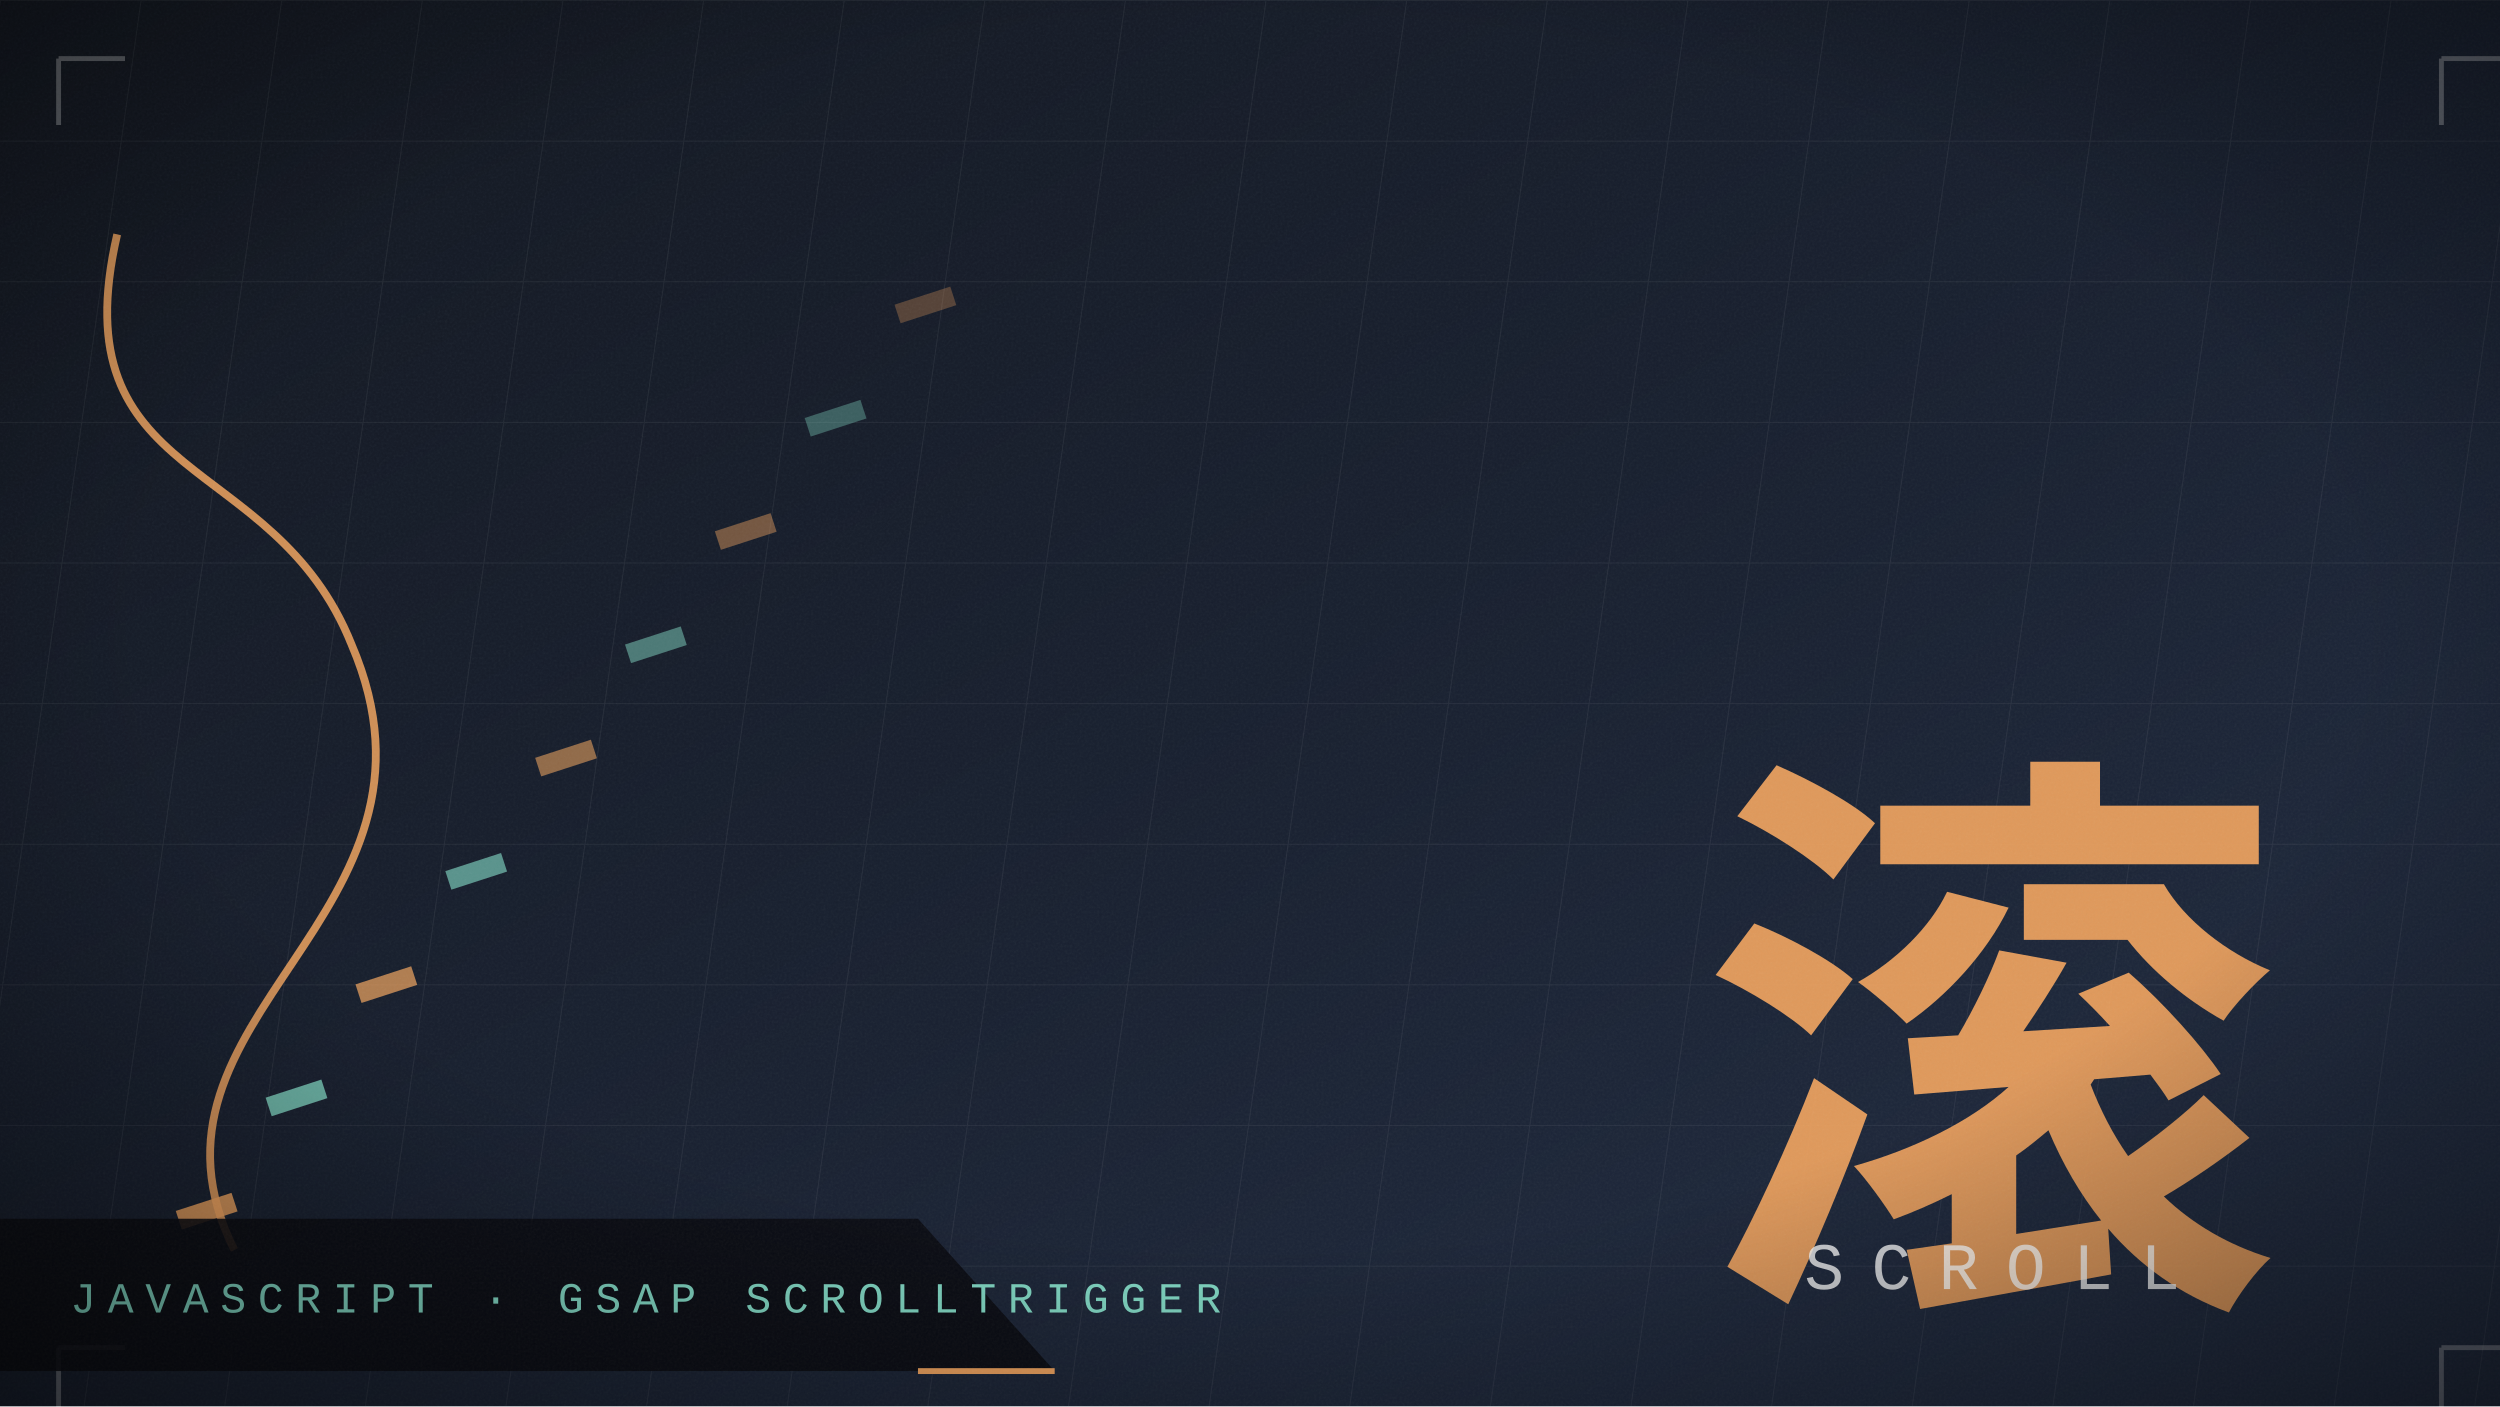
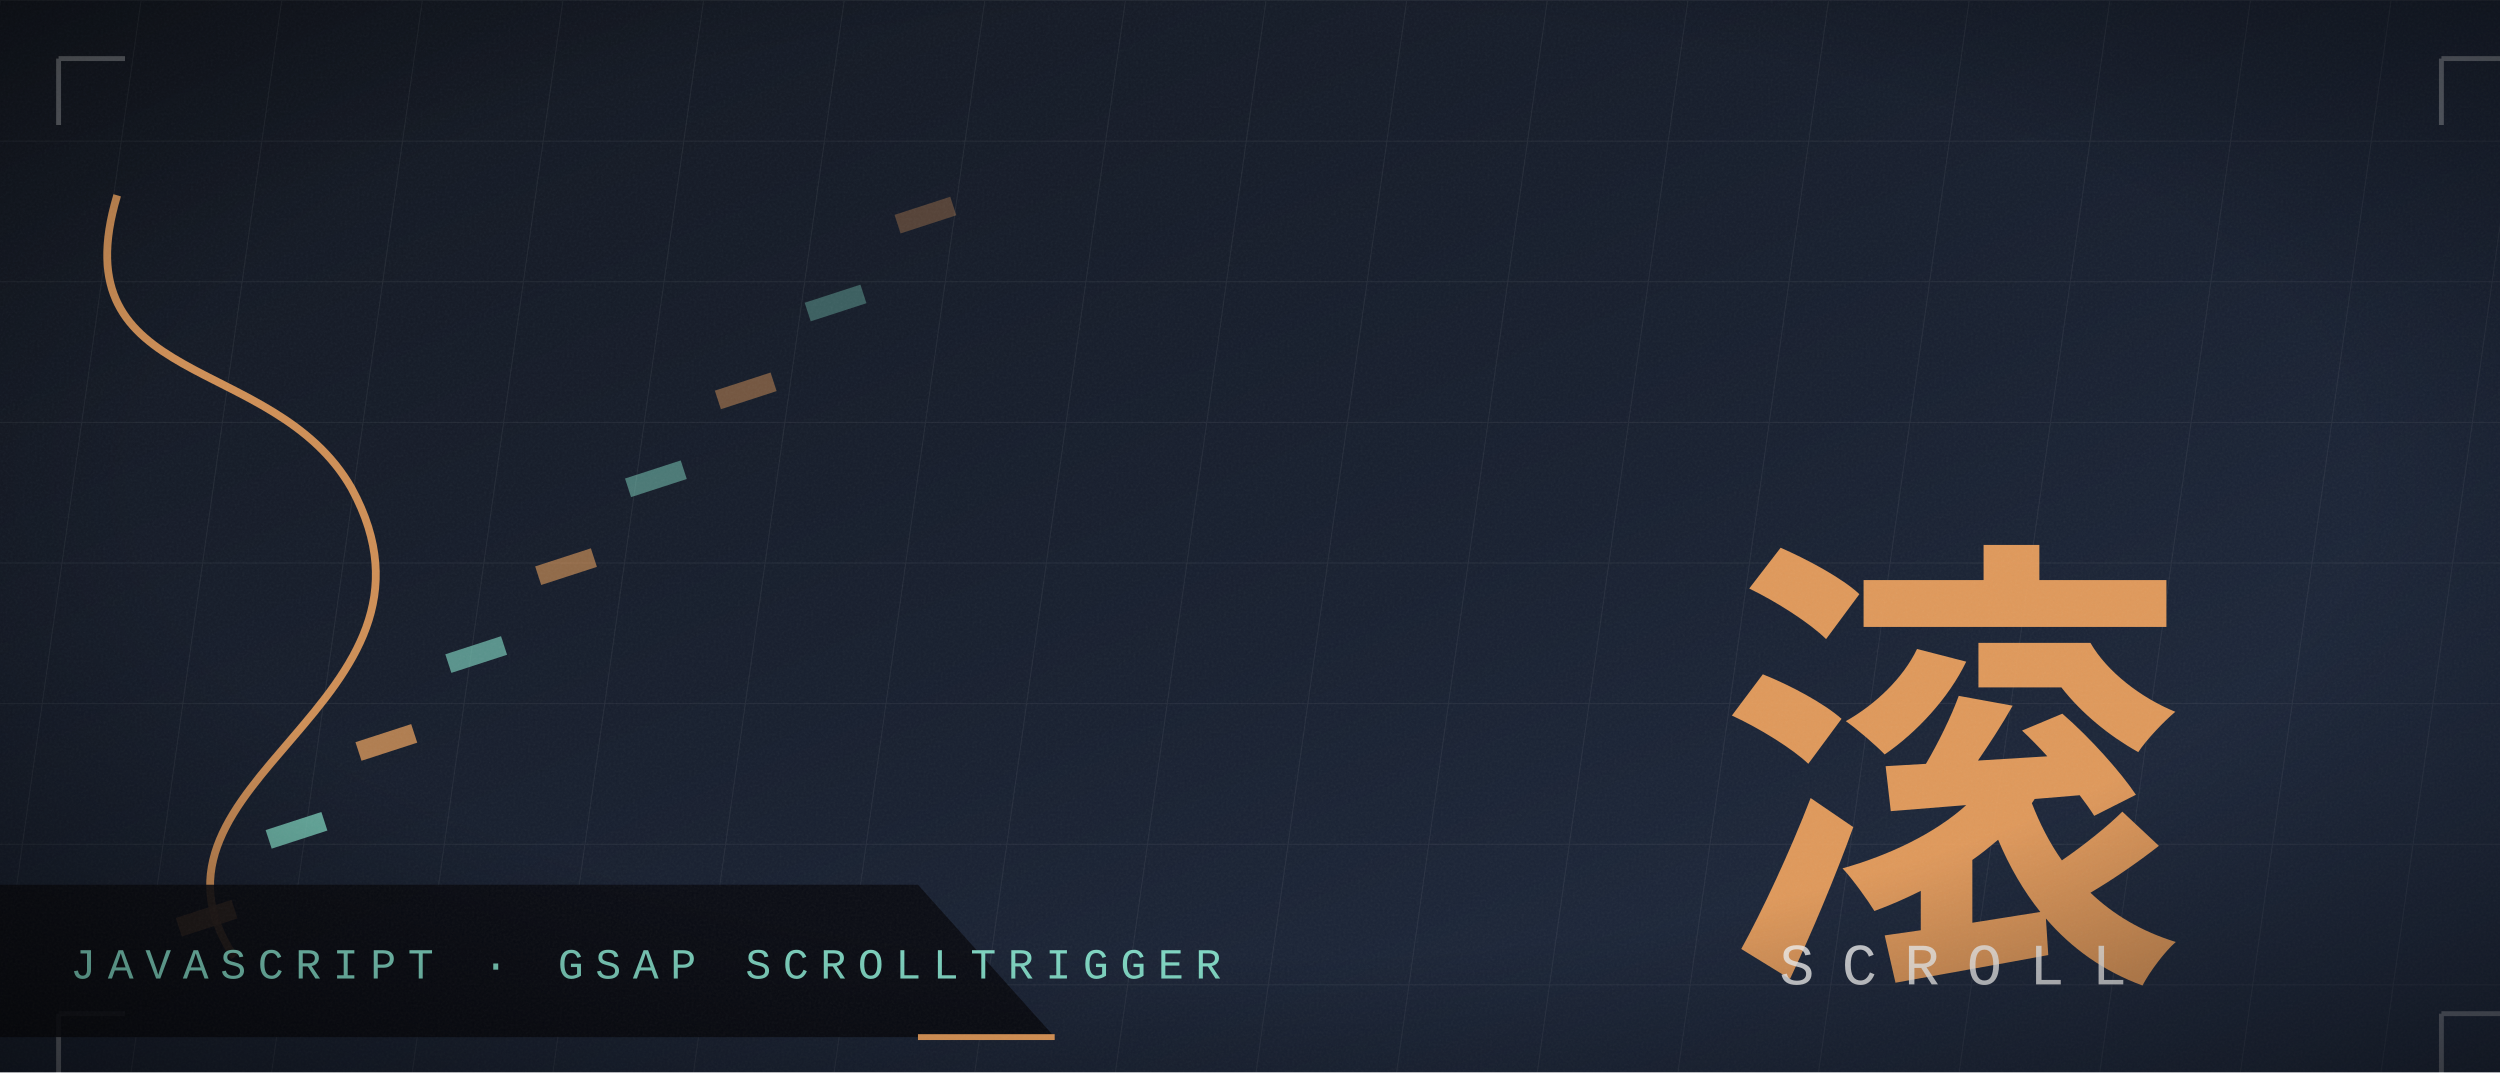
- <svg xmlns="http://www.w3.org/2000/svg" width="1280" height="720" viewBox="0 0 1280 720">
+ <svg xmlns="http://www.w3.org/2000/svg" width="1280" height="549" viewBox="0 0 1280 549">
  <defs>
    <linearGradient id="bg" x1="0" y1="0" x2="1" y2="1">
      <stop offset="0%" stop-color="#11161f" />
      <stop offset="55%" stop-color="#182030" />
      <stop offset="100%" stop-color="#212c42" />
    </linearGradient>
  </defs>
-   <rect width="1280" height="720" fill="url(#bg)" />
+   <rect width="1280" height="549" fill="url(#bg)" />
  <defs>
    <pattern id="grid" width="72" height="72" patternUnits="userSpaceOnUse" patternTransform="skewX(-8)">
      <path d="M 72 0 L 0 0 0 72" fill="none" stroke="rgba(255,255,255,0.055)" stroke-width="1" />
    </pattern>
  </defs>
-   <rect width="1280" height="720" fill="url(#grid)" />
+   <rect width="1280" height="549" fill="url(#grid)" />
  <g>
-     <path d="M 120 640 C 60 520 240 470 180 330 C 140 230 30 250 60 120" fill="none" stroke="#f0a35e" stroke-width="4" opacity="0.85" />
-     <path d="M 120 640 C 60 520 240 470 180 330 C 140 230 30 250 60 120" fill="none" stroke="transparent" />
-     <rect x="90" y="620" width="30" height="10" fill="#f0a35e" opacity="0.85" transform="rotate(-18 90 620)" />
-     <rect x="136" y="562" width="30" height="10" fill="#7fd6c2" opacity="0.78" transform="rotate(-18 136 562)" />
-     <rect x="182" y="504" width="30" height="10" fill="#f0a35e" opacity="0.71" transform="rotate(-18 182 504)" />
-     <rect x="228" y="446" width="30" height="10" fill="#7fd6c2" opacity="0.64" transform="rotate(-18 228 446)" />
-     <rect x="274" y="388" width="30" height="10" fill="#f0a35e" opacity="0.57" transform="rotate(-18 274 388)" />
-     <rect x="320" y="330" width="30" height="10" fill="#7fd6c2" opacity="0.5" transform="rotate(-18 320 330)" />
-     <rect x="366" y="272" width="30" height="10" fill="#f0a35e" opacity="0.43" transform="rotate(-18 366 272)" />
-     <rect x="412" y="214" width="30" height="10" fill="#7fd6c2" opacity="0.36" transform="rotate(-18 412 214)" />
-     <rect x="458" y="156" width="30" height="10" fill="#f0a35e" opacity="0.29" transform="rotate(-18 458 156)" />
+     <path d="M 120 490 C 60 400 240 360 180 250 C 140 180 30 200 60 100" fill="none" stroke="#f0a35e" stroke-width="4" opacity="0.85" />
+     <rect x="90" y="470" width="30" height="10" fill="#f0a35e" opacity="0.85" transform="rotate(-18 90 470)" />
+     <rect x="136" y="425" width="30" height="10" fill="#7fd6c2" opacity="0.78" transform="rotate(-18 136 425)" />
+     <rect x="182" y="380" width="30" height="10" fill="#f0a35e" opacity="0.71" transform="rotate(-18 182 380)" />
+     <rect x="228" y="335" width="30" height="10" fill="#7fd6c2" opacity="0.64" transform="rotate(-18 228 335)" />
+     <rect x="274" y="290" width="30" height="10" fill="#f0a35e" opacity="0.57" transform="rotate(-18 274 290)" />
+     <rect x="320" y="245" width="30" height="10" fill="#7fd6c2" opacity="0.5" transform="rotate(-18 320 245)" />
+     <rect x="366" y="200" width="30" height="10" fill="#f0a35e" opacity="0.43" transform="rotate(-18 366 200)" />
+     <rect x="412" y="155" width="30" height="10" fill="#7fd6c2" opacity="0.36" transform="rotate(-18 412 155)" />
+     <rect x="458" y="110" width="30" height="10" fill="#f0a35e" opacity="0.29" transform="rotate(-18 458 110)" />
  </g>
  <g>
-     <text x="1020" y="540" font-family="'Arial Black','Microsoft YaHei','PingFang SC',sans-serif" font-weight="900" font-size="300" fill="#f0a35e" opacity="0.92" text-anchor="middle" dominant-baseline="middle">滚</text>
-     <text x="1020" y="660" font-family="'Courier New',monospace" font-size="34" letter-spacing="14" fill="rgba(255,255,255,0.8)" text-anchor="middle">SCROLL</text>
+     <text x="1000" y="399" font-family="'Arial Black','Microsoft YaHei','PingFang SC',sans-serif" font-weight="900" font-size="240" fill="#f0a35e" opacity="0.92" text-anchor="middle" dominant-baseline="middle">滚</text>
+     <text x="1000" y="504" font-family="'Courier New',monospace" font-size="30" letter-spacing="14" fill="rgba(255,255,255,0.8)" text-anchor="middle">SCROLL</text>
  </g>
  <path d="M 30 30 v 34 M 30 30 h 34" fill="none" stroke="rgba(255,255,255,0.32)" stroke-width="2.5" />
  <path d="M 1250 30 v 34 M 1250 30 h 34" fill="none" stroke="rgba(255,255,255,0.32)" stroke-width="2.5" />
-   <path d="M 30 690 v 34 M 30 690 h 34" fill="none" stroke="rgba(255,255,255,0.32)" stroke-width="2.5" />
-   <path d="M 1250 690 v 34 M 1250 690 h 34" fill="none" stroke="rgba(255,255,255,0.32)" stroke-width="2.5" />
+   <path d="M 30 519 v 34 M 30 519 h 34" fill="none" stroke="rgba(255,255,255,0.32)" stroke-width="2.5" />
+   <path d="M 1250 519 v 34 M 1250 519 h 34" fill="none" stroke="rgba(255,255,255,0.32)" stroke-width="2.5" />
  <g>
-     <path d="M 0 624 L 470 624 L 540 702 L 0 702 Z" fill="rgba(8,10,16,0.88)" />
-     <path d="M 540 702 H 470" stroke="#f0a35e" stroke-width="3" />
-     <text x="36" y="672" font-family="'Courier New',monospace" font-size="22" letter-spacing="6" fill="#7fd6c2">JAVASCRIPT · GSAP SCROLLTRIGGER</text>
+     <path d="M 0 453 L 470 453 L 540 531 L 0 531 Z" fill="rgba(8,10,16,0.88)" />
+     <path d="M 540 531 H 470" stroke="#f0a35e" stroke-width="3" />
+     <text x="36" y="501" font-family="'Courier New',monospace" font-size="22" letter-spacing="6" fill="#7fd6c2">JAVASCRIPT · GSAP SCROLLTRIGGER</text>
  </g>
  <defs>
    <filter id="noise">
      <feTurbulence type="fractalNoise" baseFrequency="0.8" numOctaves="2" stitchTiles="stitch" />
      <feColorMatrix type="saturate" values="0" />
      <feComponentTransfer>
        <feFuncA type="linear" slope="0.055" />
      </feComponentTransfer>
    </filter>
  </defs>
-   <rect width="1280" height="720" filter="url(#noise)" />
+   <rect width="1280" height="549" filter="url(#noise)" />
  <defs>
    <radialGradient id="vig" cx="50%" cy="45%" r="80%">
      <stop offset="55%" stop-color="rgba(0,0,0,0)" />
      <stop offset="100%" stop-color="rgba(0,0,0,0.6)" />
    </radialGradient>
  </defs>
-   <rect width="1280" height="720" fill="url(#vig)" />
+   <rect width="1280" height="549" fill="url(#vig)" />
</svg>
